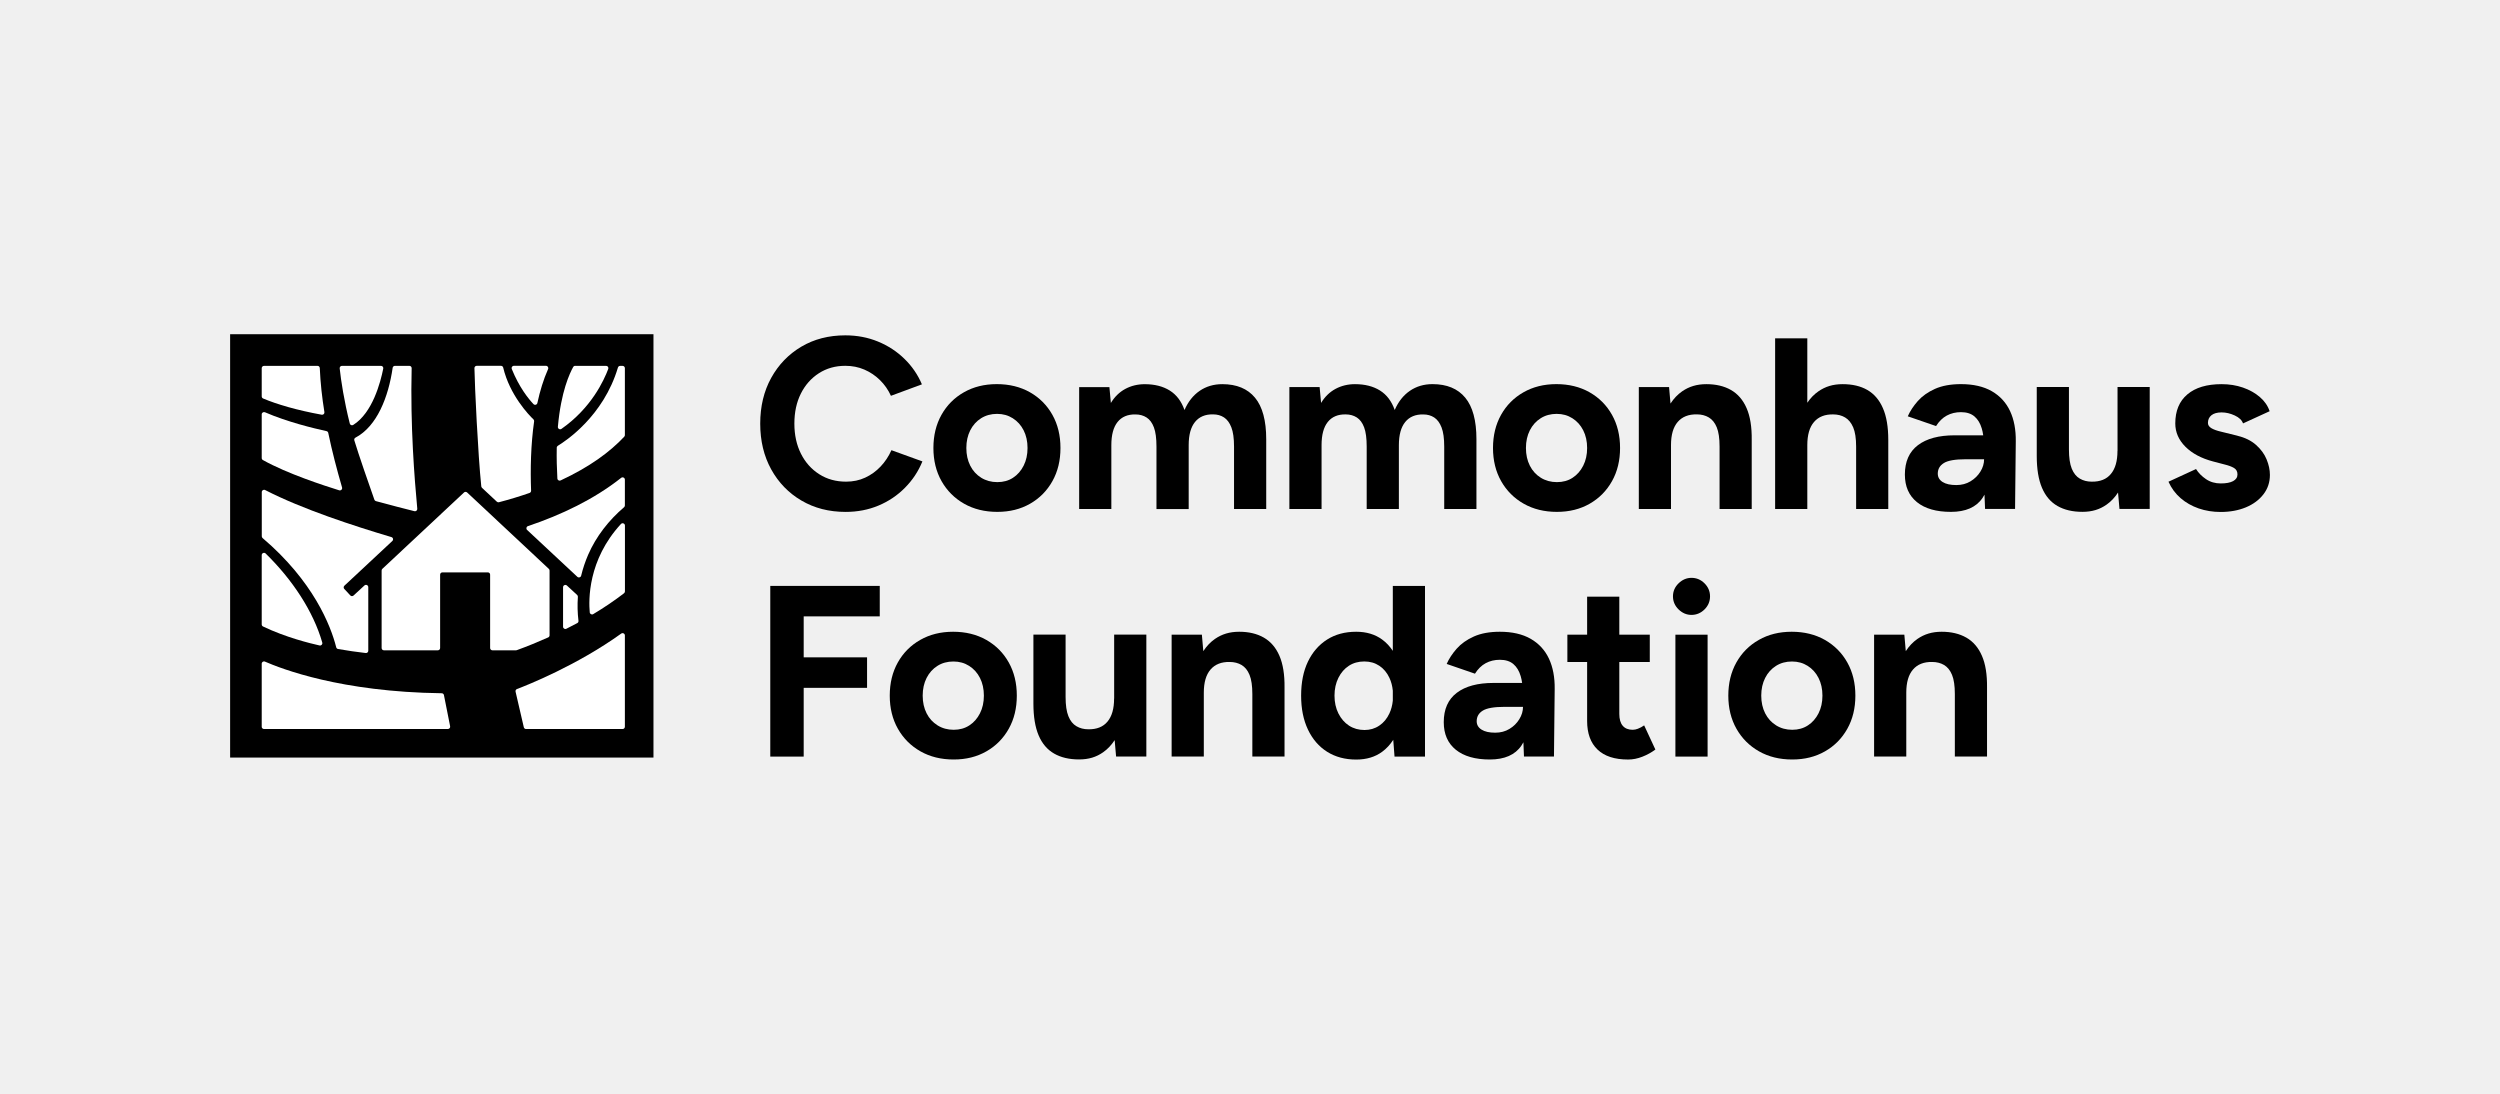
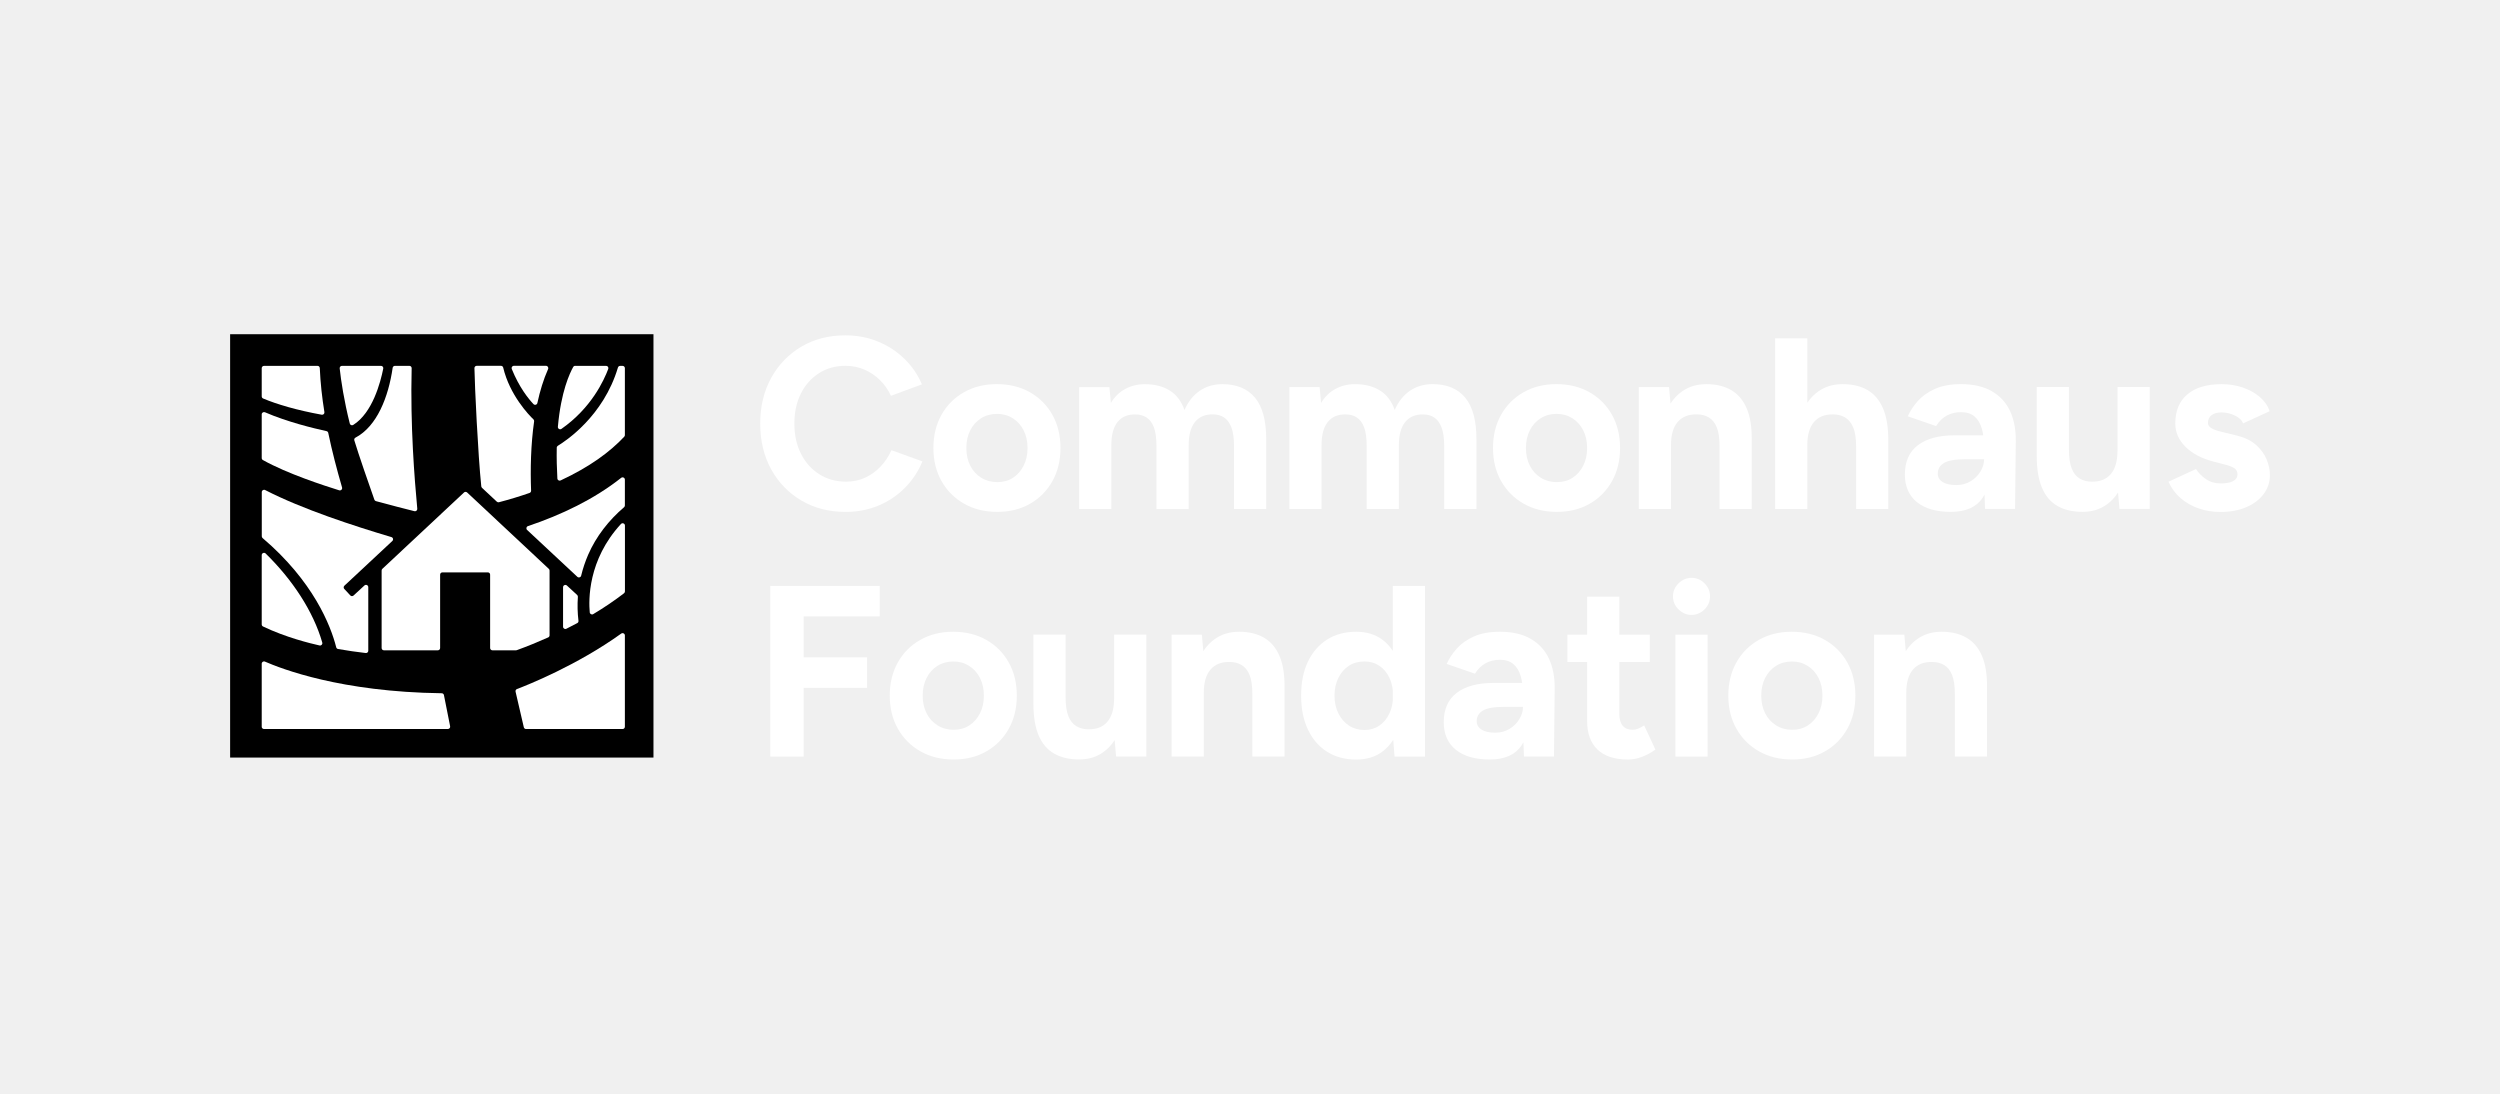
<svg xmlns="http://www.w3.org/2000/svg" id="Layer_2" viewBox="0 0 800 350">
  <rect x="73.64" y="106.95" width="135.47" height="135.47" />
  <path d="M184.05,117.07h9.9c.51,0,.87.51.69.99-1.4,3.69-5.4,12.48-14.97,19.18-.51.36-1.21-.05-1.15-.67,1.01-11.36,3.81-17.15,4.9-19.13.13-.23.37-.38.64-.38Z" style="fill: #fff;" />
  <path d="M175.39,118.1c-1.48,3.32-2.6,7-3.43,10.86-.12.58-.84.78-1.25.35-1.57-1.65-4.56-5.33-6.95-11.24-.19-.48.16-1.01.68-1.01h10.28c.53,0,.88.55.67,1.03Z" style="fill: #fff;" />
  <path d="M126.39,117.07h4.61c.41,0,.74.34.73.75-.46,18.55.91,35.35,1.8,44.98.05.5-.42.9-.91.78-2.34-.59-8.11-2.05-12.33-3.22-.23-.06-.41-.23-.49-.46-1.44-4.03-5.14-14.71-6.42-18.99-.1-.34.05-.69.36-.86,6.88-3.62,10.56-12.98,11.91-22.35.05-.36.36-.63.73-.63Z" style="fill: #fff;" />
  <path d="M122.64,117.95c-.88,4.4-3.43,14.16-9.61,18.03-.42.26-.98.04-1.1-.45-1.83-7.29-2.81-13.71-3.23-17.65-.05-.43.29-.81.73-.81h12.49c.46,0,.81.42.72.88Z" style="fill: #fff;" />
  <path d="M84.49,117.07h17.11c.39,0,.71.31.73.7.2,4.73.72,9.43,1.48,14.1.08.5-.36.93-.86.84-7.99-1.46-14.25-3.3-18.75-5.19-.27-.11-.45-.38-.45-.67v-9.04c0-.41.33-.73.73-.73Z" style="fill: #fff;" />
  <path d="M84.78,131.92c7.18,3.11,15.58,5.14,19.7,6.04.28.06.5.28.56.57,1.22,5.88,2.75,11.7,4.42,17.46.16.56-.36,1.08-.92.91-4.65-1.45-16.64-5.32-24.42-9.69-.23-.13-.37-.37-.37-.64v-13.97c0-.53.54-.88,1.02-.67Z" style="fill: #fff;" />
  <path d="M83.75,232.55v-20.17c0-.53.54-.88,1.02-.67,5.31,2.3,24.23,9.72,56.58,10.13.35,0,.65.25.71.59.64,3.33,1.3,6.65,1.98,9.97.09.45-.25.88-.72.88h-58.85c-.41,0-.73-.33-.73-.73Z" style="fill: #fff;" />
  <path d="M199.69,189.84c-3.13,2.41-6.45,4.64-9.86,6.68-.46.28-1.06-.02-1.11-.56-.36-3.85-.66-16.75,9.98-28.28.45-.49,1.28-.18,1.28.49v21.08c0,.23-.11.44-.29.58Z" style="fill: #fff;" />
  <path d="M199.77,139.73c-4.66,4.96-11.08,9.67-20.37,14.01-.47.22-1.02-.1-1.04-.62-.18-3.21-.27-6.53-.2-9.86,0-.25.14-.48.35-.61,2.39-1.46,14.56-9.37,19.23-25.04.09-.31.38-.53.7-.53h.79c.41,0,.73.33.73.73v21.42c0,.19-.07.37-.2.5Z" style="fill: #fff;" />
  <path d="M103.13,205.63c-2.88-10.04-9.56-20.14-18.13-28.52-.46-.45-1.25-.12-1.25.53v22.17c0,.28.16.54.41.66,7.26,3.49,15.14,5.42,18.1,6.08.54.12,1.02-.38.86-.92Z" style="fill: #fff;" />
  <g>
    <path d="M184.69,190.4l-3.28-3.03c-.47-.43-1.23-.1-1.23.54v12.64c0,.55.58.9,1.06.65,1.17-.59,2.34-1.19,3.49-1.81.27-.14.42-.44.38-.74-.31-2.53-.37-5.1-.19-7.66.02-.22-.07-.44-.23-.59Z" style="fill: #fff;" />
    <path d="M168.68,169.59l16.08,15c.41.38,1.08.18,1.21-.37.55-2.29,1.3-4.53,2.23-6.68,2.55-5.89,6.63-11.08,11.5-15.23.16-.14.26-.34.26-.56v-8.27c0-.61-.71-.95-1.19-.57-8.65,6.85-19.16,11.86-29.83,15.45-.53.18-.67.85-.26,1.23Z" style="fill: #fff;" />
  </g>
  <path d="M154.23,156.1l4.76,4.44c.18.17.44.24.69.17,3.29-.86,6.56-1.85,9.78-2.97.3-.11.5-.4.49-.72-.26-6.87-.1-14.68.97-22.19.03-.24-.05-.47-.22-.64-1.43-1.33-7.59-7.76-9.68-16.57-.08-.33-.37-.56-.71-.56h-7.76c-.41,0-.74.33-.73.74.09,5.63,1.13,27.64,2.19,37.83.02.18.1.34.23.46Z" style="fill: #fff;" />
  <path d="M116.6,187.37l-3.47,3.2c-.3.27-.76.26-1.03-.04l-1.93-2.07c-.28-.3-.26-.76.04-1.04l15.34-14.31c.41-.39.25-1.08-.29-1.24-12.05-3.58-28.52-8.94-40.42-15.06-.49-.25-1.07.1-1.07.65v14.16c0,.21.1.42.26.56,16.21,13.79,21.81,28,23.56,34.96.07.28.3.49.58.54,2.94.52,5.89.94,8.86,1.29.44.05.82-.29.82-.73v-20.35c0-.64-.76-.97-1.23-.54Z" style="fill: #fff;" />
  <path d="M148.5,157.58l-26.15,24.45c-.15.14-.23.33-.23.54v24.8c0,.41.33.73.73.73h17.26c.41,0,.73-.33.73-.73v-23.48c0-.41.33-.73.73-.73h14.54c.41,0,.73.33.73.73v23.48c0,.41.33.73.73.73h7.54c.09,0,.17-.02.25-.04,3.4-1.24,6.76-2.61,10.07-4.09.26-.12.43-.38.43-.67v-20.72c0-.2-.08-.4-.23-.54l-26.15-24.45c-.28-.26-.72-.26-1,0Z" style="fill: #fff;" />
  <path d="M164.98,221.34c.55,2.44,2.17,9.36,2.64,11.38.08.33.37.57.71.57h30.9c.41,0,.73-.33.73-.73v-29.22c0-.6-.68-.94-1.16-.6-14.23,10.22-30.13,16.52-33.37,17.75-.34.13-.53.49-.45.85Z" style="fill: #fff;" />
-   <g>
+   <g fill="#fff">
    <path d="M256.47,160.18c4.11,2.42,8.82,3.63,14.12,3.63,3.8,0,7.31-.68,10.53-2.03,3.22-1.35,6.05-3.25,8.47-5.7,2.42-2.44,4.28-5.25,5.58-8.43l-9.91-3.59c-.89,1.98-2.04,3.72-3.47,5.23-1.43,1.51-3.07,2.69-4.92,3.55-1.85.86-3.89,1.29-6.13,1.29-3.23,0-6.09-.79-8.58-2.38-2.5-1.59-4.45-3.77-5.85-6.55-1.4-2.78-2.11-5.99-2.11-9.64s.69-6.84,2.07-9.6c1.38-2.76,3.3-4.93,5.77-6.52,2.47-1.59,5.29-2.38,8.47-2.38,2.18,0,4.21.4,6.09,1.21,1.87.81,3.54,1.93,4.99,3.36,1.46,1.43,2.63,3.11,3.51,5.03l9.91-3.67c-1.3-3.07-3.16-5.79-5.58-8.15-2.42-2.37-5.24-4.21-8.47-5.54-3.23-1.33-6.71-1.99-10.46-1.99-5.31,0-10,1.21-14.08,3.63-4.08,2.42-7.3,5.75-9.64,9.99-2.34,4.24-3.51,9.12-3.51,14.63s1.17,10.39,3.51,14.63c2.34,4.24,5.57,7.57,9.68,9.99Z" />
    <path d="M336.77,153.97c1.72-3.07,2.58-6.61,2.58-10.61s-.86-7.54-2.58-10.61c-1.72-3.07-4.11-5.47-7.18-7.22-3.07-1.74-6.61-2.61-10.61-2.61s-7.47.87-10.53,2.61c-3.07,1.74-5.46,4.15-7.18,7.22-1.72,3.07-2.58,6.61-2.58,10.61s.87,7.54,2.61,10.61c1.74,3.07,4.15,5.48,7.22,7.22,3.07,1.74,6.61,2.61,10.61,2.61s7.45-.87,10.5-2.61c3.04-1.74,5.42-4.15,7.14-7.22ZM327.56,149.02c-.83,1.64-1.96,2.93-3.39,3.86-1.43.94-3.11,1.4-5.03,1.4s-3.64-.47-5.15-1.4c-1.51-.94-2.68-2.22-3.51-3.86-.83-1.64-1.25-3.52-1.25-5.66s.42-4.02,1.25-5.66c.83-1.64,1.99-2.93,3.47-3.86s3.19-1.4,5.11-1.4,3.55.47,5.03,1.4c1.48.94,2.64,2.22,3.47,3.86.83,1.64,1.25,3.52,1.25,5.66s-.42,4.02-1.25,5.66Z" />
    <path d="M380.38,162.87v-20.44c0-3.28.68-5.75,2.03-7.41,1.35-1.66,3.28-2.47,5.77-2.42,1.35,0,2.52.33,3.51.98.99.65,1.77,1.7,2.34,3.16.57,1.46.86,3.51.86,6.16v19.98h10.3v-22.32c0-5.98-1.2-10.42-3.59-13.3-2.39-2.89-5.88-4.33-10.46-4.33-2.76,0-5.18.72-7.26,2.15-2.08,1.43-3.69,3.47-4.84,6.13-.99-2.81-2.56-4.89-4.72-6.24-2.16-1.35-4.83-2.03-8-2.03-2.29,0-4.37.51-6.24,1.52-1.87,1.01-3.41,2.51-4.6,4.49l-.47-5.07h-9.68v39.01h10.3v-20.44c0-3.28.66-5.75,1.99-7.41,1.33-1.66,3.24-2.47,5.74-2.42,1.35,0,2.54.33,3.55.98,1.01.65,1.79,1.7,2.34,3.16.55,1.46.82,3.51.82,6.16v19.98h10.3Z" />
    <path d="M462.16,162.87h10.3v-22.32c0-5.98-1.2-10.42-3.59-13.3-2.39-2.89-5.88-4.33-10.46-4.33-2.76,0-5.18.72-7.26,2.15-2.08,1.43-3.69,3.47-4.84,6.13-.99-2.81-2.56-4.89-4.72-6.24-2.16-1.35-4.83-2.03-8-2.03-2.29,0-4.37.51-6.24,1.52-1.87,1.01-3.41,2.51-4.6,4.49l-.47-5.07h-9.68v39.01h10.3v-20.44c0-3.28.66-5.75,1.99-7.41,1.33-1.66,3.24-2.47,5.74-2.42,1.35,0,2.54.33,3.55.98,1.01.65,1.79,1.7,2.34,3.16.55,1.46.82,3.51.82,6.16v19.98h10.3v-20.44c0-3.28.68-5.75,2.03-7.41,1.35-1.66,3.28-2.47,5.77-2.42,1.35,0,2.52.33,3.51.98.99.65,1.77,1.7,2.34,3.16.57,1.46.86,3.51.86,6.16v19.98Z" />
    <path d="M515.84,153.97c1.72-3.07,2.58-6.61,2.58-10.61s-.86-7.54-2.58-10.61c-1.72-3.07-4.11-5.47-7.18-7.22-3.07-1.74-6.61-2.61-10.61-2.61s-7.47.87-10.53,2.61c-3.07,1.74-5.46,4.15-7.18,7.22-1.72,3.07-2.58,6.61-2.58,10.61s.87,7.54,2.61,10.61c1.74,3.07,4.15,5.48,7.22,7.22,3.07,1.74,6.61,2.61,10.61,2.61s7.45-.87,10.5-2.61c3.04-1.74,5.42-4.15,7.14-7.22ZM506.63,149.02c-.83,1.64-1.96,2.93-3.39,3.86-1.43.94-3.11,1.4-5.03,1.4s-3.64-.47-5.15-1.4c-1.51-.94-2.68-2.22-3.51-3.86-.83-1.64-1.25-3.52-1.25-5.66s.42-4.02,1.25-5.66c.83-1.64,1.99-2.93,3.47-3.86,1.48-.94,3.19-1.4,5.11-1.4s3.55.47,5.03,1.4c1.48.94,2.64,2.22,3.47,3.86.83,1.64,1.25,3.52,1.25,5.66s-.42,4.02-1.25,5.66Z" />
    <path d="M560.55,162.87v-22.08c.05-4.16-.49-7.56-1.64-10.18-1.14-2.63-2.81-4.56-4.99-5.81-2.18-1.25-4.81-1.87-7.88-1.87s-5.55.77-7.76,2.3c-1.45,1.01-2.69,2.32-3.72,3.91l-.46-5.28h-9.68v39.01h10.3v-20.44c0-3.28.71-5.75,2.15-7.41,1.43-1.66,3.47-2.47,6.13-2.42,1.46,0,2.73.33,3.82.98,1.09.65,1.94,1.7,2.54,3.16.6,1.46.9,3.51.9,6.16v19.98h10.3Z" />
    <path d="M604.25,162.87v-22.08c0-4.16-.57-7.56-1.72-10.18-1.14-2.63-2.8-4.56-4.96-5.81-2.16-1.25-4.8-1.87-7.92-1.87s-5.55.77-7.76,2.3c-1.37.95-2.56,2.17-3.55,3.65v-20.62h-10.3v54.62h10.3v-20.44c0-3.28.71-5.75,2.15-7.41,1.43-1.66,3.47-2.47,6.13-2.42,1.46,0,2.73.33,3.82.98,1.09.65,1.95,1.7,2.58,3.16.62,1.46.94,3.51.94,6.16v19.98h10.3Z" />
    <path d="M637.37,125.18c-2.63-1.51-5.92-2.26-9.87-2.26-3.28,0-6.05.51-8.31,1.52-2.26,1.01-4.1,2.32-5.5,3.9-1.4,1.59-2.47,3.21-3.2,4.88l9.05,3.12c.94-1.51,2.08-2.63,3.43-3.36,1.35-.73,2.86-1.09,4.53-1.09,1.82,0,3.26.46,4.33,1.37,1.07.91,1.85,2.2,2.34,3.86.2.67.35,1.41.46,2.18h-9.16c-5.05,0-8.96,1.05-11.74,3.16-2.78,2.11-4.17,5.24-4.17,9.4,0,3.8,1.29,6.74,3.86,8.82,2.57,2.08,6.2,3.12,10.88,3.12s8.1-1.48,10.1-4.45c.23-.34.44-.69.64-1.06l.18,4.57h9.6l.23-21.61c.05-3.75-.56-6.98-1.83-9.71-1.28-2.73-3.23-4.85-5.85-6.36ZM633.74,150.89c-.78,1.28-1.83,2.31-3.16,3.12-1.33.81-2.85,1.21-4.56,1.21-1.87,0-3.33-.32-4.37-.97-1.04-.65-1.56-1.55-1.56-2.69,0-1.46.65-2.59,1.95-3.39,1.3-.81,3.64-1.21,7.02-1.21h5.85c0,1.35-.39,2.67-1.17,3.94Z" />
    <path d="M677.59,144.3c0,3.23-.7,5.68-2.11,7.37-1.4,1.69-3.46,2.51-6.16,2.46-1.4,0-2.67-.32-3.78-.97-1.12-.65-1.98-1.72-2.58-3.2-.6-1.48-.9-3.52-.9-6.13v-19.98h-10.3v22.08c0,4.16.56,7.56,1.68,10.18,1.12,2.63,2.77,4.56,4.96,5.81,2.18,1.25,4.84,1.87,7.96,1.87s5.54-.77,7.73-2.3c1.43-1,2.65-2.3,3.68-3.88l.46,5.25h9.68v-39.01h-10.3v20.44Z" />
    <path d="M725.31,146.99c-.7-1.69-1.82-3.22-3.36-4.6-1.54-1.38-3.58-2.38-6.13-3l-5.07-1.25c-1.35-.31-2.39-.69-3.12-1.13-.73-.44-1.09-1-1.09-1.68,0-1.04.38-1.86,1.13-2.46.75-.6,1.83-.9,3.24-.9s2.81.33,4.21.98c1.4.65,2.29,1.5,2.65,2.54l8.51-3.9c-.57-1.72-1.61-3.22-3.12-4.53-1.51-1.3-3.32-2.31-5.42-3.04-2.11-.73-4.38-1.09-6.83-1.09-4.73,0-8.39,1.09-10.96,3.28-2.58,2.18-3.86,5.28-3.86,9.29,0,2.81,1.08,5.29,3.24,7.45,2.16,2.16,5.11,3.73,8.86,4.72l3.59.94c1.3.31,2.33.69,3.08,1.13.75.44,1.13,1.13,1.13,2.07s-.47,1.65-1.4,2.15c-.94.5-2.26.74-3.98.74s-3.33-.45-4.68-1.37c-1.35-.91-2.42-1.99-3.2-3.24l-8.82,4.06c.94,2.08,2.24,3.84,3.9,5.27,1.66,1.43,3.59,2.52,5.77,3.28,2.18.75,4.53,1.13,7.02,1.13,3.02,0,5.71-.5,8.08-1.48,2.37-.99,4.24-2.38,5.62-4.17,1.38-1.79,2.07-3.86,2.07-6.2,0-1.61-.35-3.26-1.05-4.95Z" />
    <polygon points="246.49 242.11 257.18 242.11 257.18 220.11 277.46 220.11 277.46 210.35 257.18 210.35 257.18 197.24 281.52 197.24 281.52 187.49 246.49 187.49 246.49 242.11" />
    <path d="M315.62,204.77c-3.07-1.74-6.61-2.61-10.61-2.61s-7.47.87-10.53,2.61c-3.07,1.74-5.46,4.15-7.18,7.22-1.72,3.07-2.58,6.61-2.58,10.61s.87,7.54,2.61,10.61c1.74,3.07,4.15,5.48,7.22,7.22,3.07,1.74,6.61,2.61,10.61,2.61s7.45-.87,10.5-2.61c3.04-1.74,5.42-4.15,7.14-7.22,1.72-3.07,2.58-6.61,2.58-10.61s-.86-7.54-2.58-10.61c-1.72-3.07-4.11-5.47-7.18-7.22ZM313.59,228.26c-.83,1.64-1.96,2.93-3.39,3.86-1.43.94-3.11,1.41-5.03,1.41s-3.64-.47-5.15-1.41c-1.51-.94-2.68-2.22-3.51-3.86-.83-1.64-1.25-3.52-1.25-5.66s.42-4.02,1.25-5.66c.83-1.64,1.99-2.93,3.47-3.86,1.48-.94,3.19-1.4,5.11-1.4s3.55.47,5.03,1.4c1.48.94,2.64,2.22,3.47,3.86.83,1.64,1.25,3.52,1.25,5.66s-.42,4.02-1.25,5.66Z" />
    <path d="M356.51,223.54c0,3.23-.7,5.68-2.11,7.37-1.4,1.69-3.46,2.51-6.16,2.46-1.4,0-2.67-.32-3.78-.98-1.12-.65-1.98-1.72-2.57-3.2-.6-1.48-.9-3.52-.9-6.13v-19.98h-10.3v22.08c0,4.16.56,7.56,1.68,10.18,1.12,2.63,2.77,4.56,4.96,5.81,2.18,1.25,4.84,1.87,7.96,1.87s5.54-.77,7.72-2.3c1.43-1,2.65-2.3,3.68-3.88l.46,5.25h9.68v-39.01h-10.3v20.44Z" />
    <path d="M404.42,204.03c-2.18-1.25-4.81-1.87-7.88-1.87s-5.55.77-7.76,2.3c-1.45,1.01-2.69,2.32-3.72,3.91l-.46-5.28h-9.68v39.01h10.3v-20.44c0-3.28.71-5.75,2.15-7.41,1.43-1.66,3.47-2.47,6.12-2.42,1.46,0,2.73.33,3.82.97,1.09.65,1.94,1.7,2.54,3.16.6,1.46.9,3.51.9,6.16v19.98h10.3v-22.08c.05-4.16-.5-7.56-1.64-10.18-1.14-2.63-2.81-4.56-4.99-5.81Z" />
    <path d="M445.69,208.26c-.95-1.43-2.08-2.64-3.39-3.6-2.26-1.66-5.03-2.5-8.31-2.5-3.59,0-6.7.83-9.32,2.5-2.63,1.67-4.67,4.02-6.13,7.06-1.46,3.04-2.18,6.67-2.18,10.89s.73,7.78,2.18,10.85c1.46,3.07,3.5,5.44,6.13,7.1,2.63,1.66,5.74,2.5,9.32,2.5,3.28,0,6.05-.83,8.31-2.5,1.38-1.01,2.55-2.29,3.54-3.82l.41,5.38h9.75v-54.62h-10.3v20.77ZM441.36,232.2c-1.38.94-2.95,1.4-4.72,1.4-1.87,0-3.52-.47-4.96-1.4-1.43-.94-2.56-2.24-3.39-3.9-.83-1.66-1.25-3.56-1.25-5.7s.42-4.03,1.25-5.7c.83-1.66,1.95-2.95,3.36-3.86,1.4-.91,3.04-1.37,4.92-1.37s3.42.46,4.8,1.37c1.38.91,2.46,2.2,3.24,3.86.58,1.24.94,2.61,1.09,4.11v3.18c-.15,1.5-.51,2.87-1.09,4.11-.78,1.67-1.86,2.97-3.24,3.9Z" />
    <path d="M489.82,204.42c-2.63-1.51-5.92-2.26-9.87-2.26-3.28,0-6.05.51-8.31,1.52-2.26,1.01-4.1,2.31-5.5,3.9-1.4,1.59-2.47,3.21-3.2,4.88l9.05,3.12c.94-1.51,2.08-2.63,3.43-3.36,1.35-.73,2.86-1.09,4.53-1.09,1.82,0,3.26.46,4.33,1.37,1.07.91,1.85,2.2,2.34,3.86.2.67.35,1.41.46,2.18h-9.17c-5.05,0-8.96,1.05-11.74,3.16-2.78,2.11-4.17,5.24-4.17,9.4,0,3.8,1.29,6.74,3.86,8.82,2.58,2.08,6.2,3.12,10.89,3.12s8.1-1.48,10.1-4.45c.23-.34.44-.69.64-1.06l.18,4.57h9.6l.23-21.61c.05-3.75-.56-6.98-1.83-9.71-1.28-2.73-3.23-4.85-5.85-6.36ZM486.19,230.13c-.78,1.28-1.83,2.32-3.16,3.12-1.33.81-2.85,1.21-4.56,1.21-1.87,0-3.33-.32-4.37-.98-1.04-.65-1.56-1.55-1.56-2.69,0-1.46.65-2.59,1.95-3.39,1.3-.81,3.64-1.21,7.02-1.21h5.85c0,1.35-.39,2.67-1.17,3.94Z" />
    <path d="M524.19,233.18c-.62.23-1.2.35-1.72.35-1.4,0-2.47-.43-3.2-1.29-.73-.86-1.09-2.12-1.09-3.78v-16.62h9.75v-8.74h-9.75v-12.17h-10.3v12.17h-6.32v8.74h6.32v18.88c0,3.95,1.1,7,3.32,9.13,2.21,2.13,5.47,3.2,9.79,3.2,1.51,0,3.03-.3,4.56-.9,1.53-.6,2.93-1.37,4.17-2.3l-3.59-7.73c-.68.47-1.33.82-1.95,1.05Z" />
    <path d="M541.28,184.91c-1.56,0-2.94.59-4.14,1.76-1.2,1.17-1.79,2.56-1.79,4.17s.6,3,1.79,4.17c1.2,1.17,2.58,1.76,4.14,1.76s3-.59,4.17-1.76c1.17-1.17,1.76-2.56,1.76-4.17s-.59-3-1.76-4.17c-1.17-1.17-2.56-1.76-4.17-1.76Z" />
    <rect x="536.13" y="203.1" width="10.3" height="39.01" />
    <path d="M583.96,204.77c-3.07-1.74-6.61-2.61-10.61-2.61s-7.47.87-10.53,2.61c-3.07,1.74-5.46,4.15-7.18,7.22-1.72,3.07-2.58,6.61-2.58,10.61s.87,7.54,2.61,10.61c1.74,3.07,4.15,5.48,7.22,7.22,3.07,1.74,6.61,2.61,10.61,2.61s7.45-.87,10.5-2.61,5.42-4.15,7.14-7.22c1.72-3.07,2.58-6.61,2.58-10.61s-.86-7.54-2.58-10.61c-1.72-3.07-4.11-5.47-7.18-7.22ZM581.93,228.26c-.83,1.64-1.96,2.93-3.39,3.86-1.43.94-3.11,1.41-5.03,1.41s-3.64-.47-5.15-1.41c-1.51-.94-2.68-2.22-3.51-3.86-.83-1.64-1.25-3.52-1.25-5.66s.42-4.02,1.25-5.66c.83-1.64,1.99-2.93,3.47-3.86,1.48-.94,3.19-1.4,5.11-1.4s3.55.47,5.03,1.4c1.48.94,2.64,2.22,3.47,3.86.83,1.64,1.25,3.52,1.25,5.66s-.42,4.02-1.25,5.66Z" />
    <path d="M629.21,204.03c-2.18-1.25-4.81-1.87-7.88-1.87s-5.55.77-7.76,2.3c-1.45,1.01-2.69,2.32-3.72,3.91l-.46-5.28h-9.68v39.01h10.3v-20.44c0-3.28.71-5.75,2.15-7.41,1.43-1.66,3.47-2.47,6.13-2.42,1.46,0,2.73.33,3.82.97,1.09.65,1.94,1.7,2.54,3.16.6,1.46.9,3.51.9,6.16v19.98h10.3v-22.08c.05-4.16-.49-7.56-1.64-10.18-1.14-2.63-2.81-4.56-4.99-5.81Z" />
  </g>
</svg>
